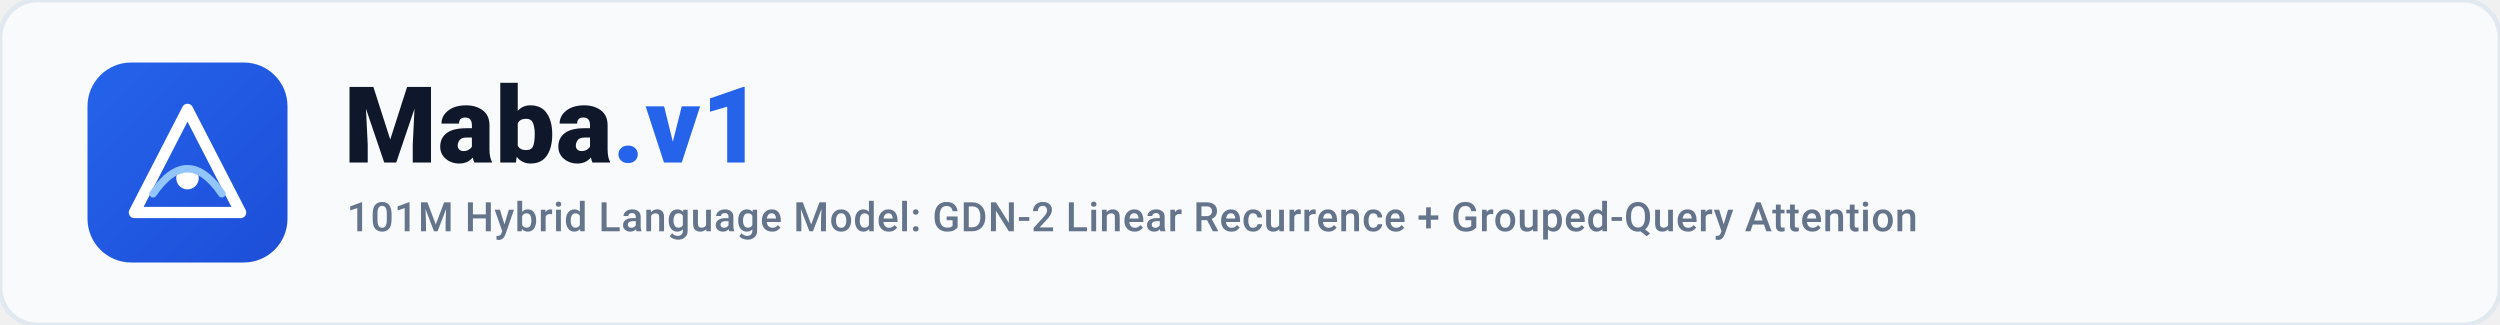
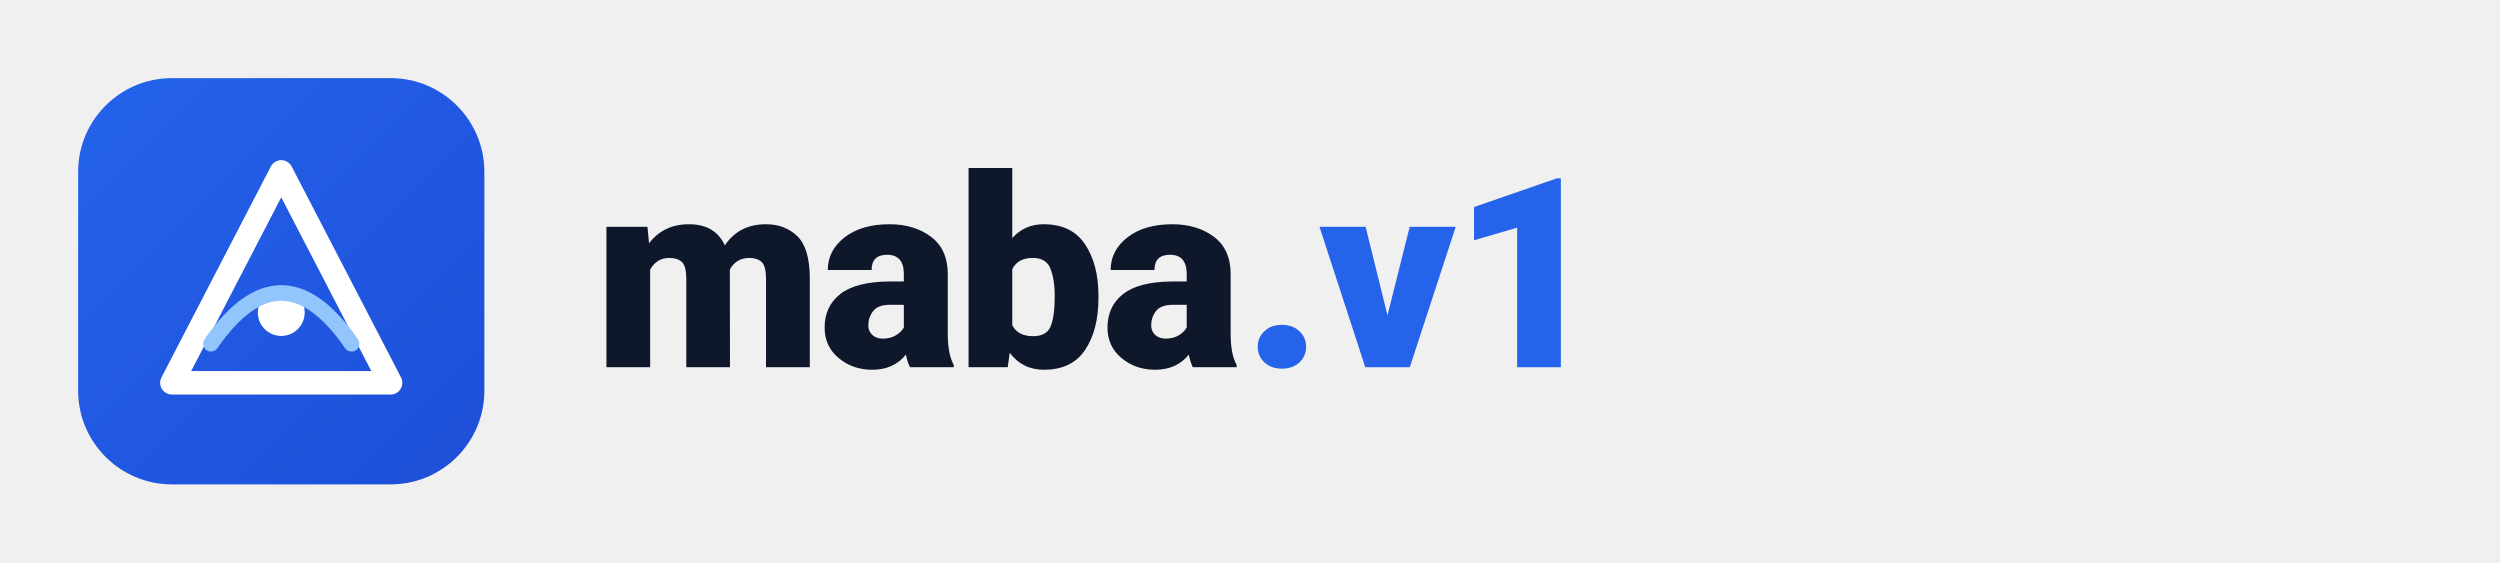
- <svg xmlns="http://www.w3.org/2000/svg" viewBox="0 0 800 104" width="100%" height="104">
+ <svg xmlns="http://www.w3.org/2000/svg" viewBox="0 0 320 72" width="100%" height="72">
  <defs>
    <linearGradient id="logoBlue" x1="0%" y1="0%" x2="100%" y2="100%">
      <stop offset="0%" stop-color="#2563eb" />
      <stop offset="100%" stop-color="#1d4ed8" />
    </linearGradient>
  </defs>
-   <rect width="800" height="104" rx="12" fill="#f8fafc" stroke="#e2e8f0" stroke-width="1.5" />
-   <g transform="translate(28, 20)">
-     <rect width="64" height="64" rx="14" fill="url(#logoBlue)" />
-     <path d="M 32,15 L 49,48 L 15,48 Z" fill="none" stroke="#ffffff" stroke-width="3.6" stroke-linejoin="round" />
-     <circle cx="32" cy="37" r="3.6" fill="#ffffff" />
-     <path d="M 21,42 Q 32,26 43,42" fill="none" stroke="#93c5fd" stroke-width="2.4" stroke-linecap="round" />
+   <g transform="translate(10, 10)">
+     <rect width="52" height="52" rx="12" fill="url(#logoBlue)" />
+     <path d="M 26,12 L 40,39 L 12,39 Z" fill="none" stroke="#ffffff" stroke-width="3" stroke-linejoin="round" />
+     <circle cx="26" cy="30" r="3" fill="#ffffff" />
+     <path d="M 17,34 Q 26,21 35,34" fill="none" stroke="#93c5fd" stroke-width="2" stroke-linecap="round" />
  </g>
-   <text x="110" y="52" font-family="-apple-system, BlinkMacSystemFont, 'Segoe UI', Roboto, Helvetica, Arial, sans-serif" font-size="34" font-weight="800" fill="#0f172a" letter-spacing="0.3">
-     Maba<tspan fill="#2563eb">.v1</tspan>
-   </text>
-   <text x="111" y="74" font-family="-apple-system, BlinkMacSystemFont, 'Segoe UI', Roboto, Helvetica, Arial, sans-serif" font-size="13" font-weight="500" fill="#64748b" letter-spacing="0.2">
-     101M Hybrid Language Model: GDN-2 Linear Recurrence + Grouped-Query Attention
+   <text x="76" y="47" font-family="-apple-system, BlinkMacSystemFont, 'Segoe UI', Roboto, Helvetica, Arial, sans-serif" font-size="34" font-weight="800" fill="#0f172a" letter-spacing="-0.5">
+     maba<tspan fill="#2563eb">.v1</tspan>
  </text>
</svg>
